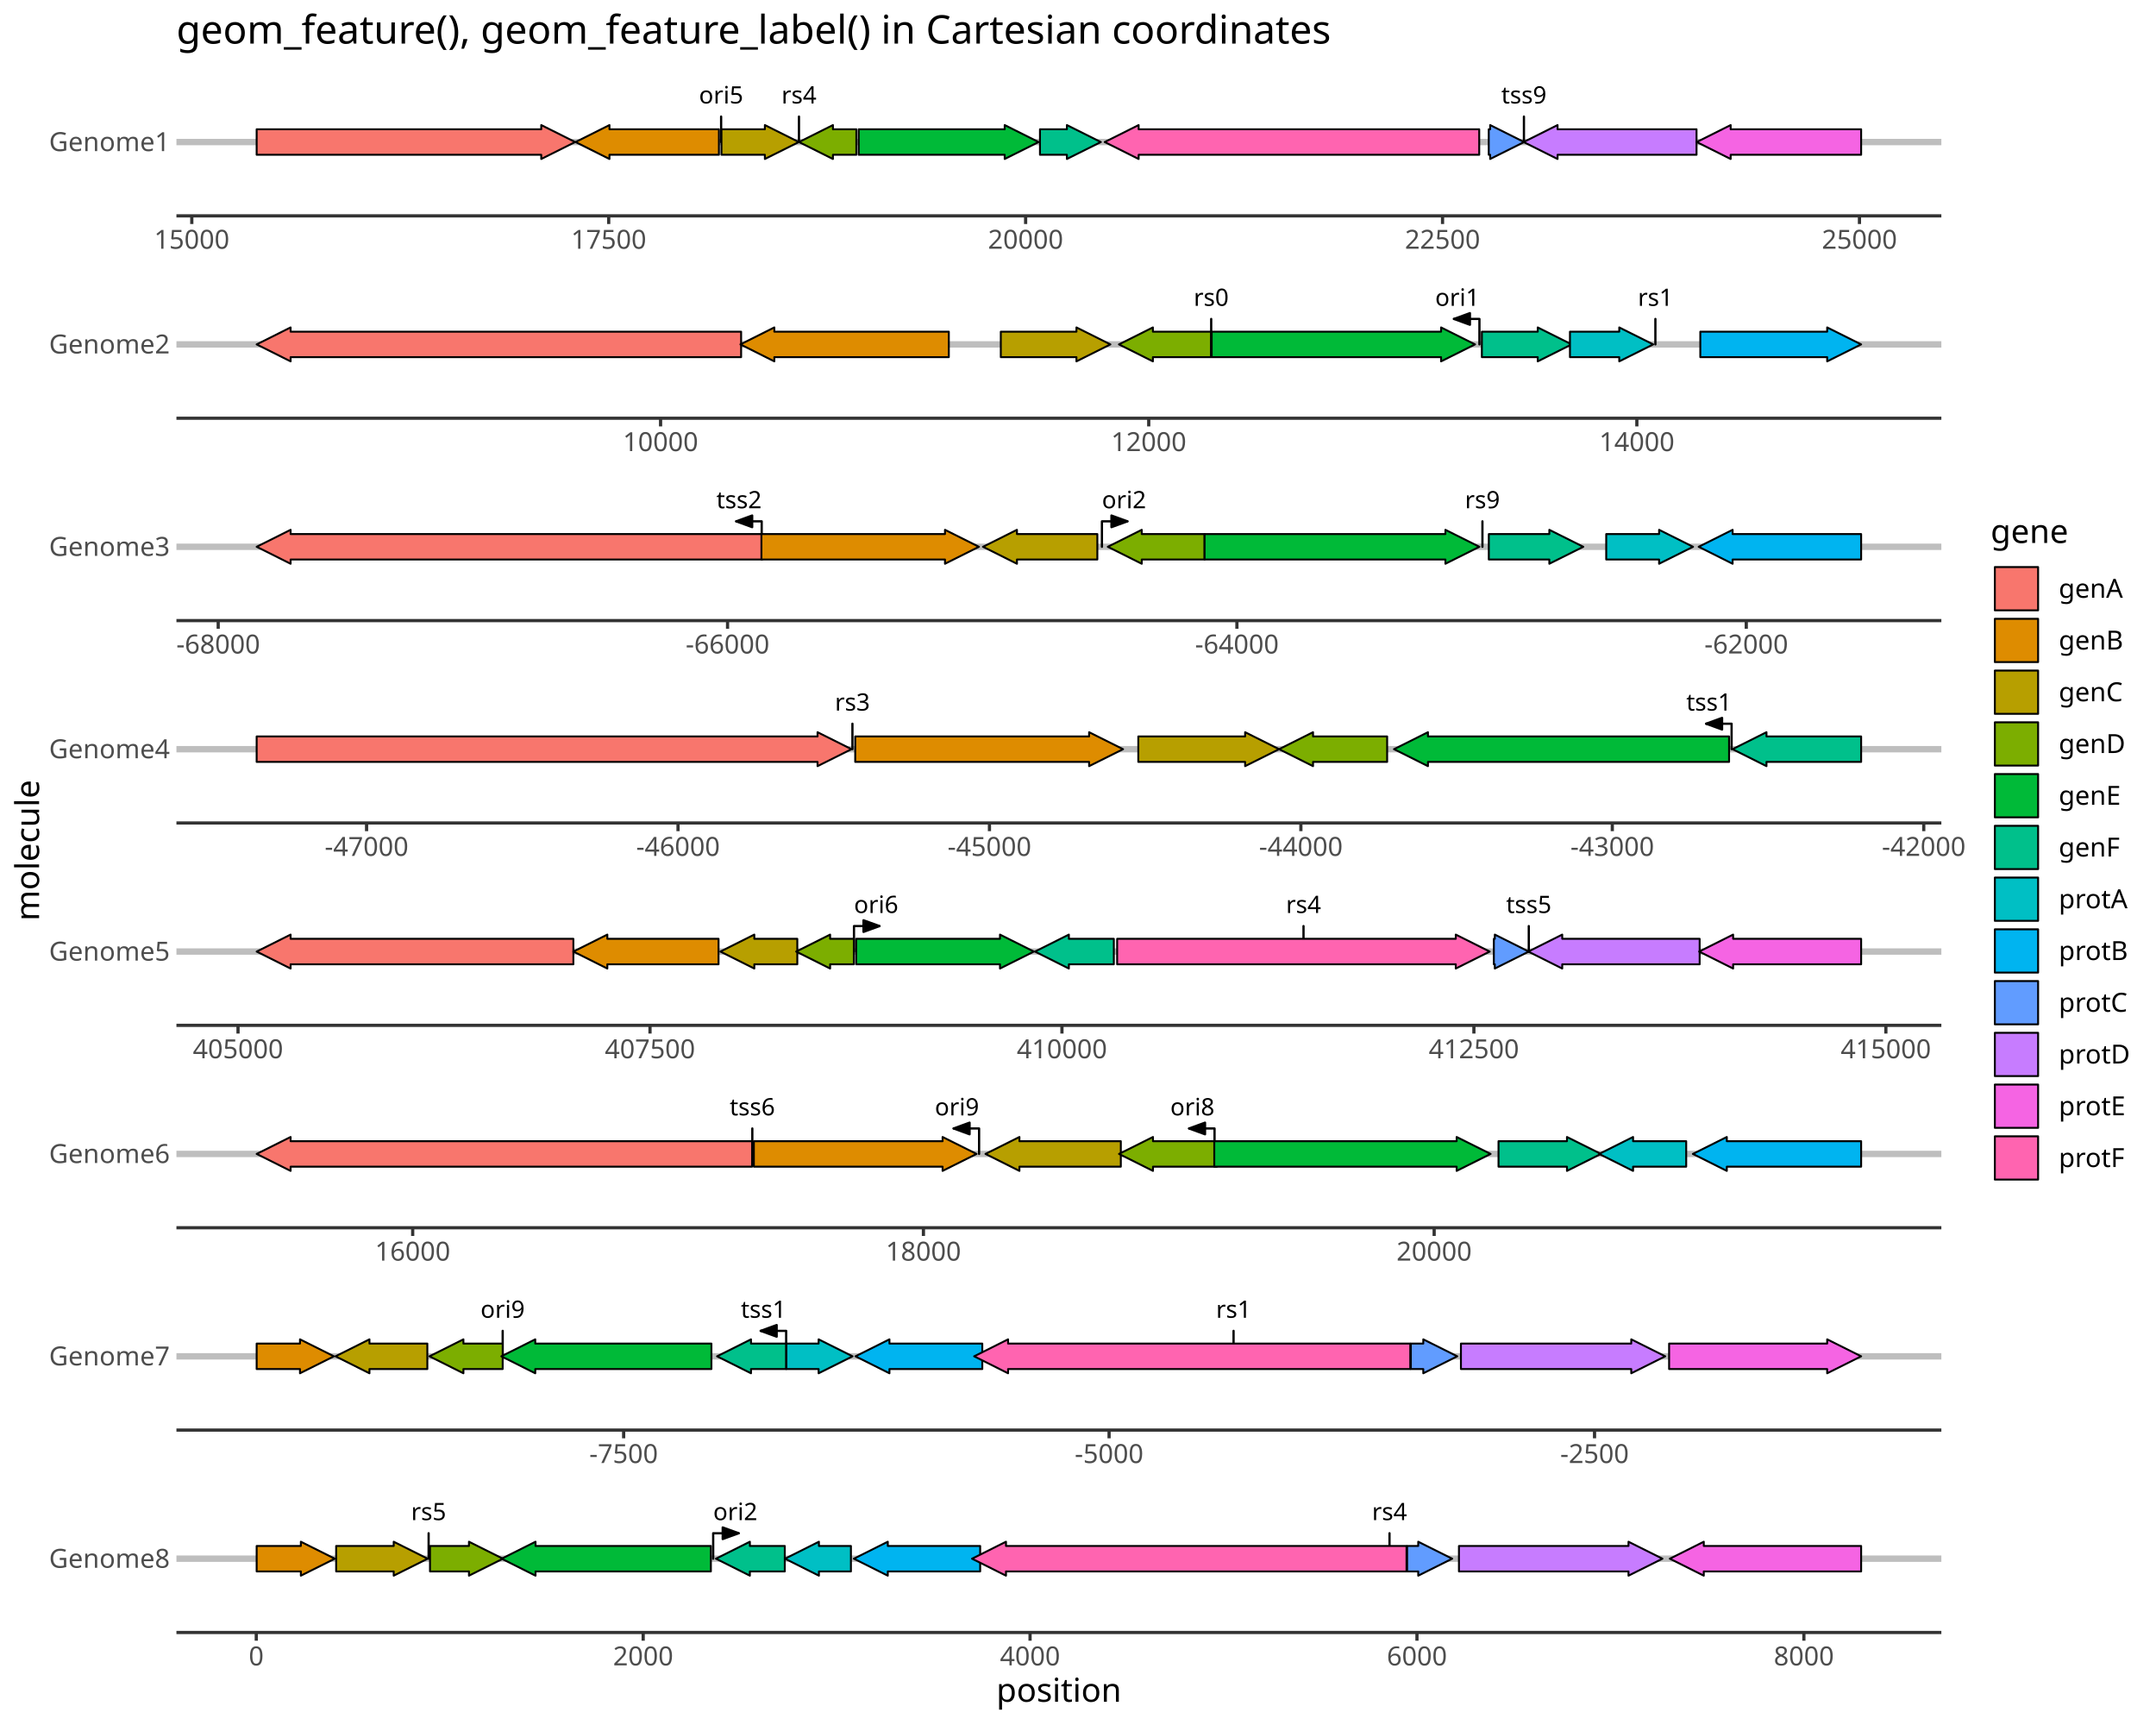
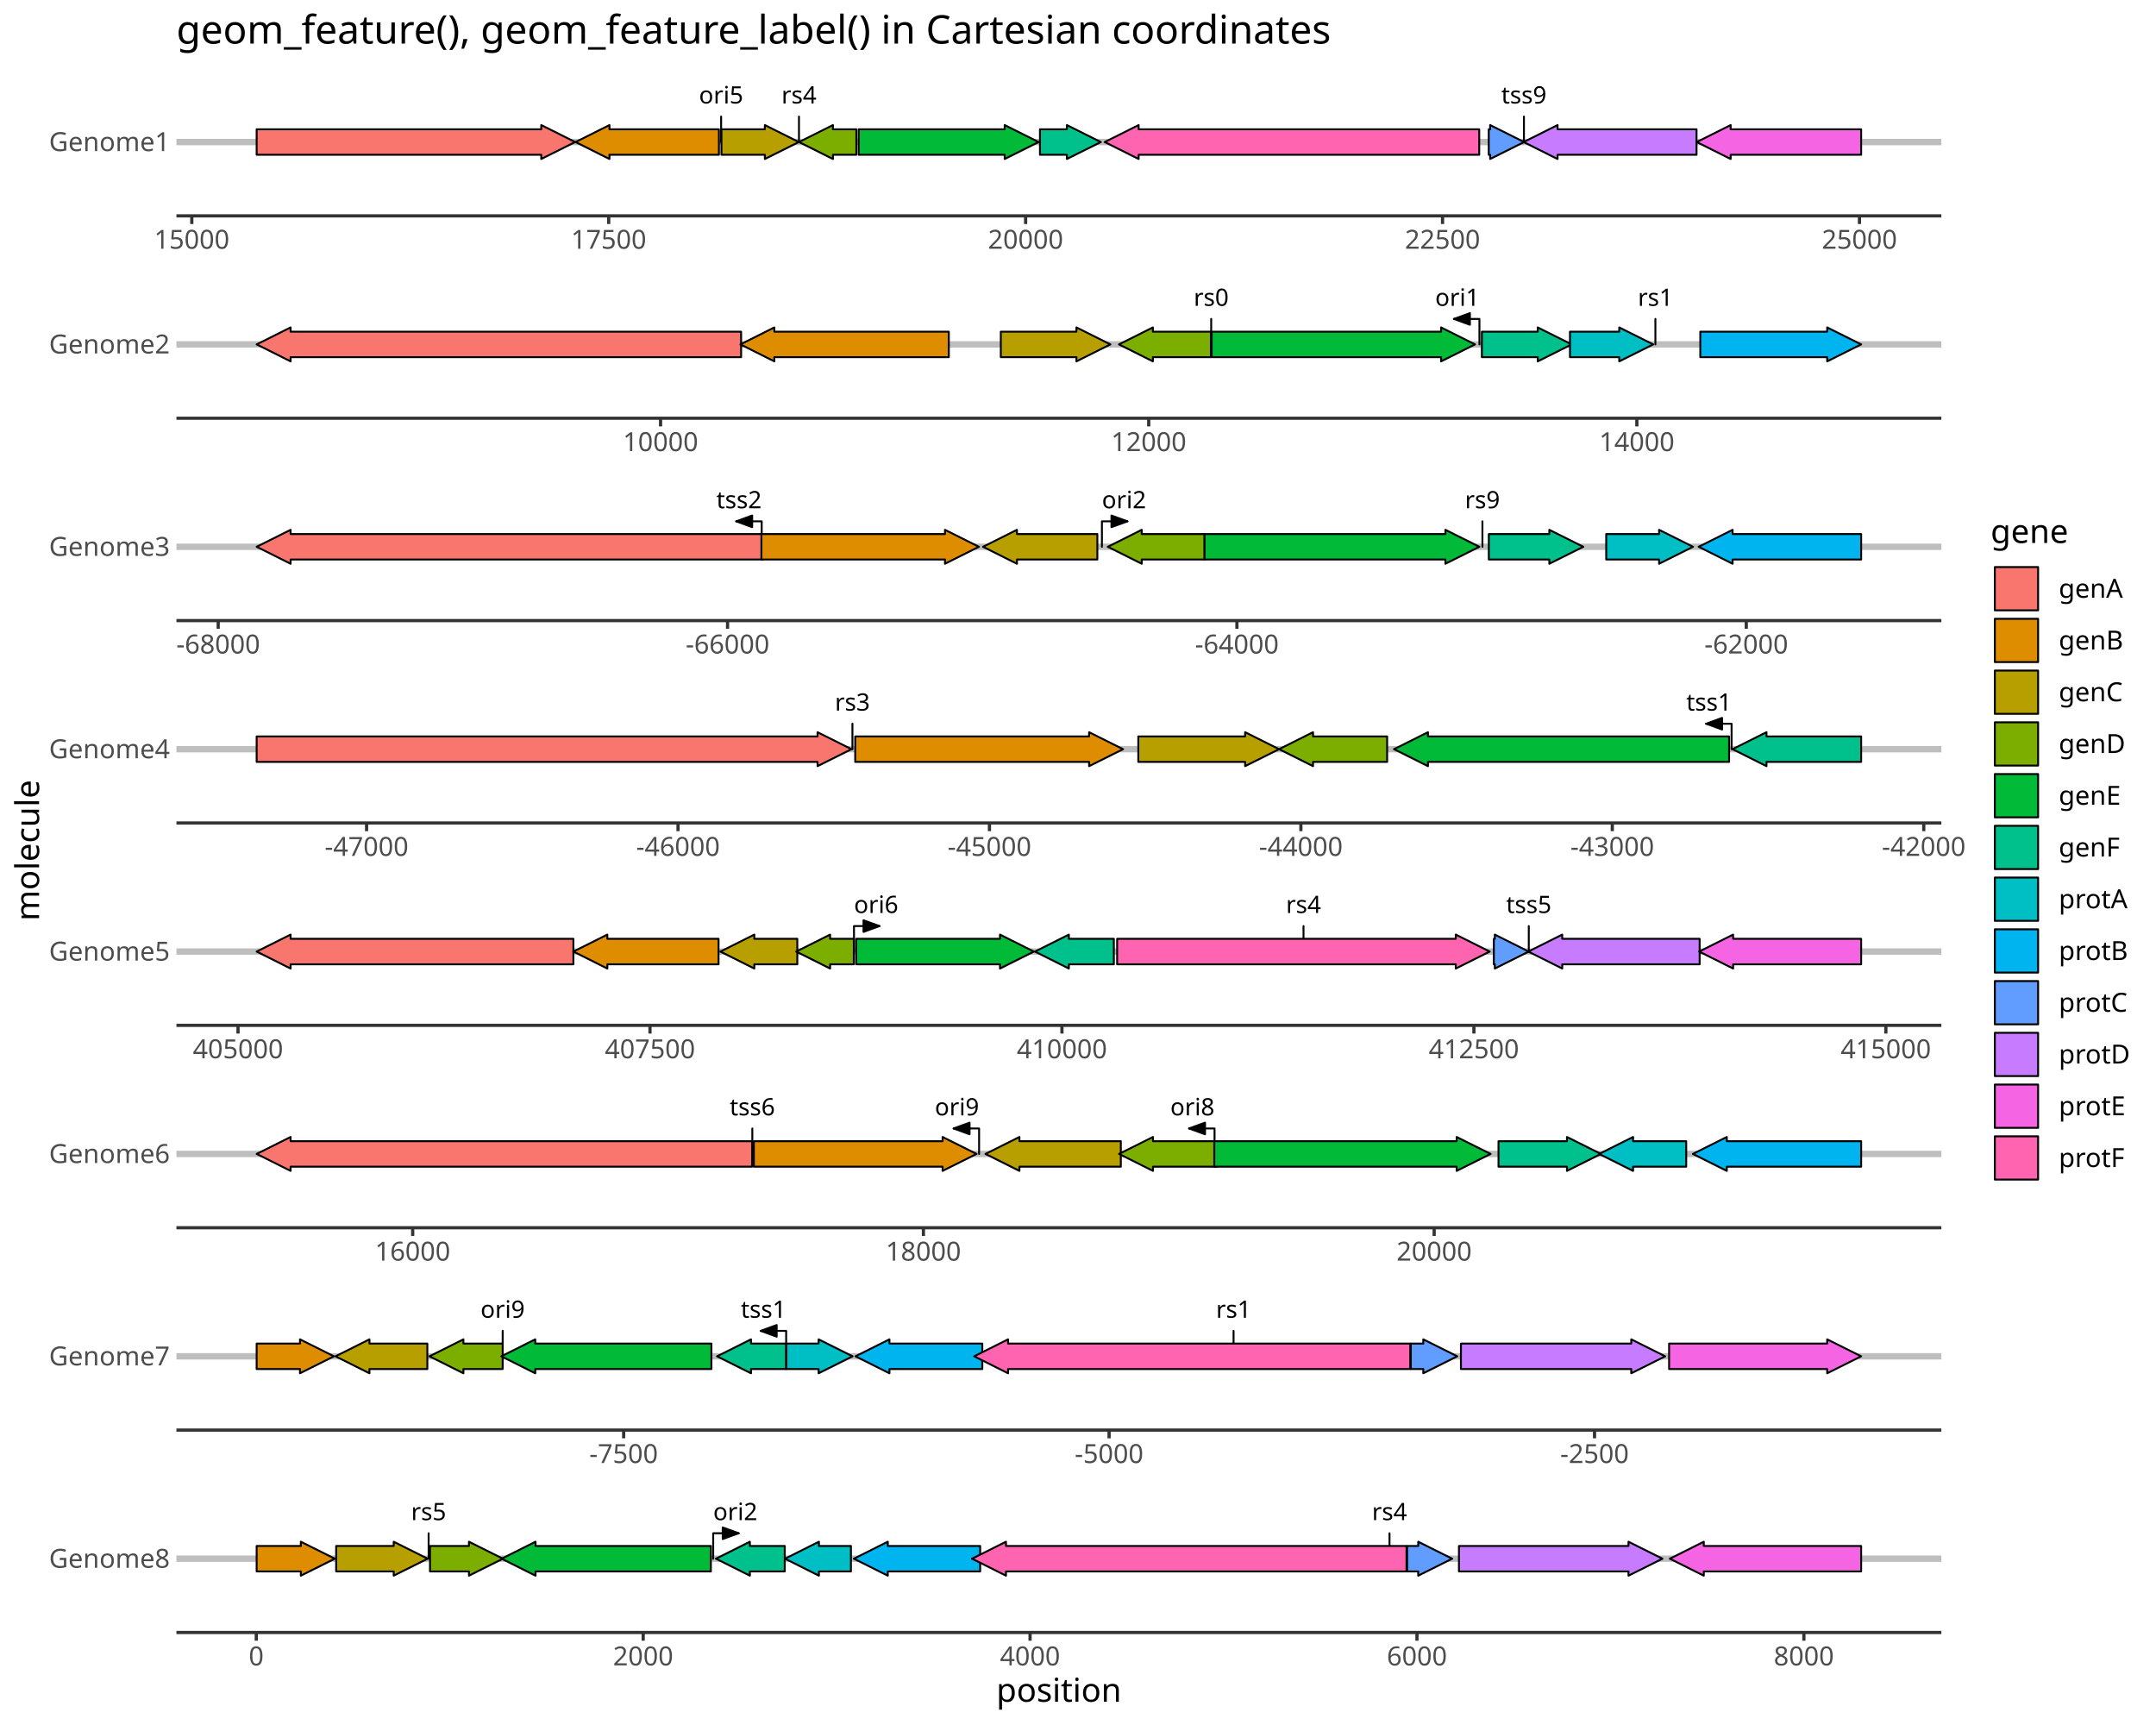
<svg xmlns="http://www.w3.org/2000/svg" class="svglite" data-engine-version="2.0" width="720.00pt" height="576.00pt" viewBox="0 0 720.00 576.00">
  <defs>
    <style type="text/css">
    .svglite line, .svglite polyline, .svglite polygon, .svglite path, .svglite rect, .svglite circle {
      fill: none;
      stroke: #000000;
      stroke-linecap: round;
      stroke-linejoin: round;
      stroke-miterlimit: 10.00;
    }
  </style>
  </defs>
  <rect width="100%" height="100%" style="stroke: none; fill: #FFFFFF;" />
  <defs>
    <clipPath id="cpMC4wMHw3MjAuMDB8MC4wMHw1NzYuMDA=">
      <rect x="0.00" y="0.00" width="720.00" height="576.00" />
    </clipPath>
  </defs>
  <g clip-path="url(#cpMC4wMHw3MjAuMDB8MC4wMHw1NzYuMDA=)">
    <rect x="0.00" y="0.00" width="720.00" height="576.00" style="stroke-width: 1.07; stroke: #FFFFFF; fill: #FFFFFF;" />
  </g>
  <defs>
    <clipPath id="cpNTguOTJ8NjQ4LjMyfDIyLjc4fDcyLjA3">
      <rect x="58.92" y="22.78" width="589.40" height="49.28" />
    </clipPath>
  </defs>
  <g clip-path="url(#cpNTguOTJ8NjQ4LjMyfDIyLjc4fDcyLjA3)">
    <polyline points="58.92,47.43 648.32,47.43 " style="stroke-width: 2.13; stroke: #BEBEBE; stroke-linecap: butt;" />
-     <polyline points="508.92,47.43 508.92,38.92 " style="stroke-width: 0.75;" />
-     <polyline points="266.82,47.43 266.82,38.92 " style="stroke-width: 0.75;" />
-     <polyline points="240.82,47.43 240.82,38.92 " style="stroke-width: 0.75;" />
+     <polyline points="508.92,47.43 508.92,38.92 " style="stroke-width: 0.64;" />
+     <polyline points="266.82,47.43 266.82,38.92 " style="stroke-width: 0.64;" />
+     <polyline points="240.82,47.43 240.82,38.92 " style="stroke-width: 0.64;" />
    <text x="508.92" y="34.55" text-anchor="middle" style="font-size: 8.00px; font-family: sans;" textLength="14.68px" lengthAdjust="spacingAndGlyphs">tss9</text>
    <text x="266.82" y="34.55" text-anchor="middle" style="font-size: 8.00px; font-family: sans;" textLength="11.12px" lengthAdjust="spacingAndGlyphs">rs4</text>
    <text x="240.82" y="34.55" text-anchor="middle" style="font-size: 8.00px; font-family: sans;" textLength="13.34px" lengthAdjust="spacingAndGlyphs">ori5</text>
    <polygon points="85.71,43.17 85.71,51.68 180.75,51.68 180.75,53.09 192.08,47.43 180.75,41.76 180.75,43.17 " style="stroke-width: 0.64; fill: #F8766D;" />
    <polygon points="240.09,43.17 240.09,51.68 203.53,51.68 203.53,53.09 192.20,47.43 203.53,41.76 203.53,43.17 " style="stroke-width: 0.64; fill: #DE8C00;" />
    <polygon points="240.93,43.17 240.93,51.68 255.43,51.68 255.43,53.09 266.77,47.43 255.43,41.76 255.43,43.17 " style="stroke-width: 0.64; fill: #B79F00;" />
    <polygon points="285.98,43.17 285.98,51.68 278.16,51.68 278.16,53.09 266.82,47.43 278.16,41.76 278.16,43.17 " style="stroke-width: 0.64; fill: #7CAE00;" />
    <polygon points="286.76,43.17 286.76,51.68 335.52,51.68 335.52,53.09 346.85,47.43 335.52,41.76 335.52,43.17 " style="stroke-width: 0.64; fill: #00BA38;" />
    <polygon points="347.30,43.17 347.30,51.68 356.29,51.68 356.29,53.09 367.63,47.43 356.29,41.76 356.29,43.17 " style="stroke-width: 0.64; fill: #00C08B;" />
    <polygon points="497.17,43.17 497.17,51.68 497.64,51.68 497.64,53.09 508.98,47.43 497.64,41.76 497.64,43.17 " style="stroke-width: 0.64; fill: #619CFF;" />
    <polygon points="566.56,43.17 566.56,51.68 520.15,51.68 520.15,53.09 508.81,47.43 520.15,41.76 520.15,43.17 " style="stroke-width: 0.64; fill: #C77CFF;" />
    <polygon points="621.53,43.17 621.53,51.68 577.96,51.68 577.96,53.09 566.62,47.43 577.96,41.76 577.96,43.17 " style="stroke-width: 0.64; fill: #F564E3;" />
    <polygon points="493.99,43.17 493.99,51.68 380.25,51.68 380.25,53.09 368.91,47.43 380.25,41.76 380.25,43.17 " style="stroke-width: 0.64; fill: #FF64B0;" />
  </g>
  <g clip-path="url(#cpMC4wMHw3MjAuMDB8MC4wMHw1NzYuMDA=)">
</g>
  <defs>
    <clipPath id="cpNTguOTJ8NjQ4LjMyfDkwLjM2fDEzOS42NQ==">
      <rect x="58.92" y="90.36" width="589.40" height="49.28" />
    </clipPath>
  </defs>
  <g clip-path="url(#cpNTguOTJ8NjQ4LjMyfDkwLjM2fDEzOS42NQ==)">
    <polyline points="58.92,115.00 648.32,115.00 " style="stroke-width: 2.13; stroke: #BEBEBE; stroke-linecap: butt;" />
-     <polyline points="404.48,115.00 404.48,106.50 " style="stroke-width: 0.75;" />
-     <polyline points="552.82,115.00 552.82,106.50 " style="stroke-width: 0.75;" />
-     <polyline points="494.06,115.00 494.06,106.50 485.55,106.50 " style="stroke-width: 0.75;" />
-     <polygon points="490.88,104.56 485.55,106.50 490.88,108.44 " style="stroke-width: 0.75; fill: #000000;" />
+     <polyline points="404.48,115.00 404.48,106.50 " style="stroke-width: 0.64;" />
+     <polyline points="552.82,115.00 552.82,106.50 " style="stroke-width: 0.64;" />
+     <polyline points="494.06,115.00 494.06,106.50 485.55,106.50 " style="stroke-width: 0.64;" />
+     <polygon points="490.88,104.56 485.55,106.50 490.88,108.44 " style="stroke-width: 0.64; fill: #000000;" />
    <text x="404.48" y="102.13" text-anchor="middle" style="font-size: 8.00px; font-family: sans;" textLength="11.12px" lengthAdjust="spacingAndGlyphs">rs0</text>
    <text x="552.82" y="102.13" text-anchor="middle" style="font-size: 8.00px; font-family: sans;" textLength="11.12px" lengthAdjust="spacingAndGlyphs">rs1</text>
    <text x="494.06" y="102.13" text-anchor="end" style="font-size: 8.00px; font-family: sans;" textLength="13.34px" lengthAdjust="spacingAndGlyphs">ori1</text>
    <polygon points="247.50,110.75 247.50,119.26 97.05,119.26 97.05,120.67 85.71,115.00 97.05,109.33 97.05,110.75 " style="stroke-width: 0.64; fill: #F8766D;" />
    <polygon points="316.86,110.75 316.86,119.26 258.59,119.26 258.59,120.67 247.26,115.00 258.59,109.33 258.59,110.75 " style="stroke-width: 0.64; fill: #DE8C00;" />
    <polygon points="334.22,110.75 334.22,119.26 359.48,119.26 359.48,120.67 370.82,115.00 359.48,109.33 359.48,110.75 " style="stroke-width: 0.64; fill: #B79F00;" />
    <polygon points="404.40,110.75 404.40,119.26 385.01,119.26 385.01,120.67 373.67,115.00 385.01,109.33 385.01,110.75 " style="stroke-width: 0.64; fill: #7CAE00;" />
    <polygon points="404.64,110.75 404.64,119.26 481.25,119.26 481.25,120.67 492.59,115.00 481.25,109.33 481.25,110.75 " style="stroke-width: 0.64; fill: #00BA38;" />
    <polygon points="494.87,110.75 494.87,119.26 513.53,119.26 513.53,120.67 524.86,115.00 513.53,109.33 513.53,110.75 " style="stroke-width: 0.64; fill: #00C08B;" />
    <polygon points="524.29,110.75 524.29,119.26 540.75,119.26 540.75,120.67 552.09,115.00 540.75,109.33 540.75,110.75 " style="stroke-width: 0.64; fill: #00BFC4;" />
    <polygon points="567.82,110.75 567.82,119.26 610.19,119.26 610.19,120.67 621.53,115.00 610.19,109.33 610.19,110.75 " style="stroke-width: 0.64; fill: #00B4F0;" />
  </g>
  <g clip-path="url(#cpMC4wMHw3MjAuMDB8MC4wMHw1NzYuMDA=)">
</g>
  <defs>
    <clipPath id="cpNTguOTJ8NjQ4LjMyfDE1Ny45NHwyMDcuMjI=">
      <rect x="58.92" y="157.94" width="589.40" height="49.28" />
    </clipPath>
  </defs>
  <g clip-path="url(#cpNTguOTJ8NjQ4LjMyfDE1Ny45NHwyMDcuMjI=)">
    <polyline points="58.92,182.58 648.32,182.58 " style="stroke-width: 2.13; stroke: #BEBEBE; stroke-linecap: butt;" />
-     <polyline points="495.06,182.58 495.06,174.08 " style="stroke-width: 0.75;" />
-     <polyline points="254.37,182.58 254.37,174.08 245.86,174.08 " style="stroke-width: 0.75;" />
-     <polygon points="251.19,172.14 245.86,174.08 251.19,176.02 " style="stroke-width: 0.75; fill: #000000;" />
-     <polyline points="367.99,182.58 367.99,174.08 376.50,174.08 " style="stroke-width: 0.75;" />
-     <polygon points="371.17,176.02 376.50,174.08 371.17,172.14 " style="stroke-width: 0.75; fill: #000000;" />
+     <polyline points="495.06,182.58 495.06,174.08 " style="stroke-width: 0.64;" />
+     <polyline points="254.37,182.58 254.37,174.08 245.86,174.08 " style="stroke-width: 0.64;" />
+     <polygon points="251.19,172.14 245.86,174.08 251.19,176.02 " style="stroke-width: 0.64; fill: #000000;" />
+     <polyline points="367.99,182.58 367.99,174.08 376.50,174.08 " style="stroke-width: 0.64;" />
+     <polygon points="371.17,176.02 376.50,174.08 371.17,172.14 " style="stroke-width: 0.64; fill: #000000;" />
    <text x="495.06" y="169.71" text-anchor="middle" style="font-size: 8.00px; font-family: sans;" textLength="11.12px" lengthAdjust="spacingAndGlyphs">rs9</text>
    <text x="254.37" y="169.71" text-anchor="end" style="font-size: 8.00px; font-family: sans;" textLength="14.68px" lengthAdjust="spacingAndGlyphs">tss2</text>
    <text x="367.99" y="169.71" style="font-size: 8.00px; font-family: sans;" textLength="13.34px" lengthAdjust="spacingAndGlyphs">ori2</text>
    <polygon points="254.54,178.33 254.54,186.83 97.05,186.83 97.05,188.25 85.71,182.58 97.05,176.91 97.05,178.33 " style="stroke-width: 0.64; fill: #F8766D;" />
    <polygon points="254.28,178.33 254.28,186.83 315.58,186.83 315.58,188.25 326.91,182.58 315.58,176.91 315.58,178.33 " style="stroke-width: 0.64; fill: #DE8C00;" />
    <polygon points="366.46,178.33 366.46,186.83 339.61,186.83 339.61,188.25 328.28,182.58 339.61,176.91 339.61,178.33 " style="stroke-width: 0.64; fill: #B79F00;" />
    <polygon points="402.27,178.33 402.27,186.83 381.29,186.83 381.29,188.25 369.95,182.58 381.29,176.91 381.29,178.33 " style="stroke-width: 0.64; fill: #7CAE00;" />
    <polygon points="402.27,178.33 402.27,186.83 482.70,186.83 482.70,188.25 494.04,182.58 482.70,176.91 482.70,178.33 " style="stroke-width: 0.64; fill: #00BA38;" />
    <polygon points="497.19,178.33 497.19,186.83 517.40,186.83 517.40,188.25 528.74,182.58 517.40,176.91 517.40,178.33 " style="stroke-width: 0.64; fill: #00C08B;" />
    <polygon points="536.40,178.33 536.40,186.83 554.06,186.83 554.06,188.25 565.40,182.58 554.06,176.91 554.06,178.33 " style="stroke-width: 0.64; fill: #00BFC4;" />
    <polygon points="621.53,178.33 621.53,186.83 578.61,186.83 578.61,188.25 567.27,182.58 578.61,176.91 578.61,178.33 " style="stroke-width: 0.64; fill: #00B4F0;" />
  </g>
  <g clip-path="url(#cpMC4wMHw3MjAuMDB8MC4wMHw1NzYuMDA=)">
</g>
  <defs>
    <clipPath id="cpNTguOTJ8NjQ4LjMyfDIyNS41MnwyNzQuODA=">
      <rect x="58.92" y="225.52" width="589.40" height="49.28" />
    </clipPath>
  </defs>
  <g clip-path="url(#cpNTguOTJ8NjQ4LjMyfDIyNS41MnwyNzQuODA=)">
    <polyline points="58.92,250.16 648.32,250.16 " style="stroke-width: 2.13; stroke: #BEBEBE; stroke-linecap: butt;" />
-     <polyline points="578.27,250.16 578.27,241.66 569.76,241.66 " style="stroke-width: 0.75;" />
-     <polygon points="575.09,239.72 569.76,241.66 575.09,243.59 " style="stroke-width: 0.75; fill: #000000;" />
-     <polyline points="284.67,250.16 284.67,241.66 " style="stroke-width: 0.75;" />
+     <polyline points="578.27,250.16 578.27,241.66 569.76,241.66 " style="stroke-width: 0.64;" />
+     <polygon points="575.09,239.72 569.76,241.66 575.09,243.59 " style="stroke-width: 0.64; fill: #000000;" />
+     <polyline points="284.67,250.16 284.67,241.66 " style="stroke-width: 0.64;" />
    <text x="578.27" y="237.28" text-anchor="end" style="font-size: 8.00px; font-family: sans;" textLength="14.68px" lengthAdjust="spacingAndGlyphs">tss1</text>
    <text x="284.67" y="237.28" text-anchor="middle" style="font-size: 8.00px; font-family: sans;" textLength="11.12px" lengthAdjust="spacingAndGlyphs">rs3</text>
    <polygon points="85.71,245.91 85.71,254.41 273.02,254.41 273.02,255.83 284.36,250.16 273.02,244.49 273.02,245.91 " style="stroke-width: 0.64; fill: #F8766D;" />
    <polygon points="285.60,245.91 285.60,254.41 363.71,254.41 363.71,255.83 375.05,250.16 363.71,244.49 363.71,245.91 " style="stroke-width: 0.64; fill: #DE8C00;" />
    <polygon points="380.14,245.91 380.14,254.41 415.81,254.41 415.81,255.83 427.15,250.16 415.81,244.49 415.81,245.91 " style="stroke-width: 0.64; fill: #B79F00;" />
    <polygon points="463.24,245.91 463.24,254.41 438.49,254.41 438.49,255.83 427.15,250.16 438.49,244.49 438.49,245.91 " style="stroke-width: 0.64; fill: #7CAE00;" />
    <polygon points="577.43,245.91 577.43,254.41 476.87,254.41 476.87,255.83 465.53,250.16 476.87,244.49 476.87,245.91 " style="stroke-width: 0.64; fill: #00BA38;" />
    <polygon points="621.53,245.91 621.53,254.41 589.92,254.41 589.92,255.83 578.58,250.16 589.92,244.49 589.92,245.91 " style="stroke-width: 0.64; fill: #00C08B;" />
  </g>
  <g clip-path="url(#cpMC4wMHw3MjAuMDB8MC4wMHw1NzYuMDA=)">
</g>
  <defs>
    <clipPath id="cpNTguOTJ8NjQ4LjMyfDI5My4wOXwzNDIuMzg=">
      <rect x="58.92" y="293.09" width="589.40" height="49.28" />
    </clipPath>
  </defs>
  <g clip-path="url(#cpNTguOTJ8NjQ4LjMyfDI5My4wOXwzNDIuMzg=)">
    <polyline points="58.92,317.74 648.32,317.74 " style="stroke-width: 2.13; stroke: #BEBEBE; stroke-linecap: butt;" />
-     <polyline points="435.31,317.74 435.31,309.23 " style="stroke-width: 0.75;" />
-     <polyline points="510.54,317.74 510.54,309.23 " style="stroke-width: 0.75;" />
-     <polyline points="285.19,317.74 285.19,309.23 293.70,309.23 " style="stroke-width: 0.75;" />
-     <polygon points="288.37,311.17 293.70,309.23 288.37,307.29 " style="stroke-width: 0.75; fill: #000000;" />
+     <polyline points="435.31,317.74 435.31,309.23 " style="stroke-width: 0.64;" />
+     <polyline points="510.54,317.74 510.54,309.23 " style="stroke-width: 0.64;" />
+     <polyline points="285.19,317.74 285.19,309.23 293.70,309.23 " style="stroke-width: 0.64;" />
+     <polygon points="288.37,311.17 293.70,309.23 288.37,307.29 " style="stroke-width: 0.64; fill: #000000;" />
    <text x="435.31" y="304.86" text-anchor="middle" style="font-size: 8.00px; font-family: sans;" textLength="11.12px" lengthAdjust="spacingAndGlyphs">rs4</text>
    <text x="510.54" y="304.86" text-anchor="middle" style="font-size: 8.00px; font-family: sans;" textLength="14.68px" lengthAdjust="spacingAndGlyphs">tss5</text>
    <text x="285.19" y="304.86" style="font-size: 8.00px; font-family: sans;" textLength="13.34px" lengthAdjust="spacingAndGlyphs">ori6</text>
    <polygon points="191.48,313.48 191.48,321.99 97.05,321.99 97.05,323.41 85.71,317.74 97.05,312.07 97.05,313.48 " style="stroke-width: 0.64; fill: #F8766D;" />
    <polygon points="239.96,313.48 239.96,321.99 202.82,321.99 202.82,323.41 191.48,317.74 202.82,312.07 202.82,313.48 " style="stroke-width: 0.64; fill: #DE8C00;" />
    <polygon points="266.26,313.48 266.26,321.99 251.90,321.99 251.90,323.41 240.56,317.74 251.90,312.07 251.90,313.48 " style="stroke-width: 0.64; fill: #B79F00;" />
    <polygon points="285.14,313.48 285.14,321.99 277.22,321.99 277.22,323.41 265.88,317.74 277.22,312.07 277.22,313.48 " style="stroke-width: 0.64; fill: #7CAE00;" />
    <polygon points="285.91,313.48 285.91,321.99 333.95,321.99 333.95,323.41 345.28,317.74 333.95,312.07 333.95,313.48 " style="stroke-width: 0.64; fill: #00BA38;" />
    <polygon points="371.97,313.48 371.97,321.99 356.95,321.99 356.95,323.41 345.61,317.74 356.95,312.07 356.95,313.48 " style="stroke-width: 0.64; fill: #00C08B;" />
    <polygon points="498.87,313.48 498.87,321.99 499.20,321.99 499.20,323.41 510.54,317.74 499.20,312.07 499.20,313.48 " style="stroke-width: 0.64; fill: #619CFF;" />
    <polygon points="567.60,313.48 567.60,321.99 521.71,321.99 521.71,323.41 510.37,317.74 521.71,312.07 521.71,313.48 " style="stroke-width: 0.64; fill: #C77CFF;" />
    <polygon points="621.53,313.48 621.53,321.99 578.78,321.99 578.78,323.41 567.44,317.74 578.78,312.07 578.78,313.48 " style="stroke-width: 0.64; fill: #F564E3;" />
    <polygon points="373.07,313.48 373.07,321.99 486.16,321.99 486.16,323.41 497.49,317.74 486.16,312.07 486.16,313.48 " style="stroke-width: 0.64; fill: #FF64B0;" />
  </g>
  <g clip-path="url(#cpMC4wMHw3MjAuMDB8MC4wMHw1NzYuMDA=)">
</g>
  <defs>
    <clipPath id="cpNTguOTJ8NjQ4LjMyfDM2MC42N3w0MDkuOTY=">
      <rect x="58.92" y="360.67" width="589.40" height="49.28" />
    </clipPath>
  </defs>
  <g clip-path="url(#cpNTguOTJ8NjQ4LjMyfDM2MC42N3w0MDkuOTY=)">
    <polyline points="58.92,385.31 648.32,385.31 " style="stroke-width: 2.13; stroke: #BEBEBE; stroke-linecap: butt;" />
-     <polyline points="405.60,385.31 405.60,376.81 397.10,376.81 " style="stroke-width: 0.75;" />
-     <polygon points="402.42,374.87 397.10,376.81 402.42,378.75 " style="stroke-width: 0.75; fill: #000000;" />
-     <polyline points="251.24,385.31 251.24,376.81 " style="stroke-width: 0.75;" />
-     <polyline points="326.97,385.31 326.97,376.81 318.47,376.81 " style="stroke-width: 0.75;" />
-     <polygon points="323.79,374.87 318.47,376.81 323.79,378.75 " style="stroke-width: 0.75; fill: #000000;" />
+     <polyline points="405.60,385.31 405.60,376.81 397.10,376.81 " style="stroke-width: 0.64;" />
+     <polygon points="402.42,374.87 397.10,376.81 402.42,378.75 " style="stroke-width: 0.64; fill: #000000;" />
+     <polyline points="251.24,385.31 251.24,376.81 " style="stroke-width: 0.64;" />
+     <polyline points="326.97,385.31 326.97,376.81 318.47,376.81 " style="stroke-width: 0.64;" />
+     <polygon points="323.79,374.87 318.47,376.81 323.79,378.75 " style="stroke-width: 0.64; fill: #000000;" />
    <text x="405.60" y="372.44" text-anchor="end" style="font-size: 8.00px; font-family: sans;" textLength="13.34px" lengthAdjust="spacingAndGlyphs">ori8</text>
    <text x="251.24" y="372.44" text-anchor="middle" style="font-size: 8.00px; font-family: sans;" textLength="14.68px" lengthAdjust="spacingAndGlyphs">tss6</text>
    <text x="326.97" y="372.44" text-anchor="end" style="font-size: 8.00px; font-family: sans;" textLength="13.34px" lengthAdjust="spacingAndGlyphs">ori9</text>
    <polygon points="251.16,381.06 251.16,389.57 97.05,389.57 97.05,390.98 85.71,385.31 97.05,379.65 97.05,381.06 " style="stroke-width: 0.64; fill: #F8766D;" />
    <polygon points="251.75,381.06 251.75,389.57 314.78,389.57 314.78,390.98 326.12,385.31 314.78,379.65 314.78,381.06 " style="stroke-width: 0.64; fill: #DE8C00;" />
    <polygon points="374.30,381.06 374.30,389.57 340.44,389.57 340.44,390.98 329.10,385.31 340.44,379.65 340.44,381.06 " style="stroke-width: 0.64; fill: #B79F00;" />
    <polygon points="406.37,381.06 406.37,389.57 385.04,389.57 385.04,390.98 373.70,385.31 385.04,379.65 385.04,381.06 " style="stroke-width: 0.64; fill: #7CAE00;" />
    <polygon points="405.51,381.06 405.51,389.57 486.45,389.57 486.45,390.98 497.79,385.31 486.45,379.65 486.45,381.06 " style="stroke-width: 0.64; fill: #00BA38;" />
    <polygon points="500.43,381.06 500.43,389.57 523.29,389.57 523.29,390.98 534.63,385.31 523.29,379.65 523.29,381.06 " style="stroke-width: 0.64; fill: #00C08B;" />
    <polygon points="563.11,381.06 563.11,389.57 545.37,389.57 545.37,390.98 534.03,385.31 545.37,379.65 545.37,381.06 " style="stroke-width: 0.64; fill: #00BFC4;" />
    <polygon points="621.53,381.06 621.53,389.57 576.67,389.57 576.67,390.98 565.33,385.31 576.67,379.65 576.67,381.06 " style="stroke-width: 0.64; fill: #00B4F0;" />
  </g>
  <g clip-path="url(#cpMC4wMHw3MjAuMDB8MC4wMHw1NzYuMDA=)">
</g>
  <defs>
    <clipPath id="cpNTguOTJ8NjQ4LjMyfDQyOC4yNXw0NzcuNTM=">
      <rect x="58.92" y="428.25" width="589.40" height="49.28" />
    </clipPath>
  </defs>
  <g clip-path="url(#cpNTguOTJ8NjQ4LjMyfDQyOC4yNXw0NzcuNTM=)">
    <polyline points="58.92,452.89 648.32,452.89 " style="stroke-width: 2.13; stroke: #BEBEBE; stroke-linecap: butt;" />
-     <polyline points="167.87,452.89 167.87,444.39 " style="stroke-width: 0.75;" />
-     <polyline points="411.95,452.89 411.95,444.39 " style="stroke-width: 0.75;" />
-     <polyline points="262.54,452.89 262.54,444.39 254.04,444.39 " style="stroke-width: 0.75;" />
-     <polygon points="259.37,442.45 254.04,444.39 259.37,446.33 " style="stroke-width: 0.75; fill: #000000;" />
+     <polyline points="167.87,452.89 167.87,444.39 " style="stroke-width: 0.64;" />
+     <polyline points="411.95,452.89 411.95,444.39 " style="stroke-width: 0.64;" />
+     <polyline points="262.54,452.89 262.54,444.39 254.04,444.39 " style="stroke-width: 0.64;" />
+     <polygon points="259.37,442.45 254.04,444.39 259.37,446.33 " style="stroke-width: 0.64; fill: #000000;" />
    <text x="167.87" y="440.02" text-anchor="middle" style="font-size: 8.00px; font-family: sans;" textLength="13.34px" lengthAdjust="spacingAndGlyphs">ori9</text>
    <text x="411.95" y="440.02" text-anchor="middle" style="font-size: 8.00px; font-family: sans;" textLength="11.12px" lengthAdjust="spacingAndGlyphs">rs1</text>
    <text x="262.54" y="440.02" text-anchor="end" style="font-size: 8.00px; font-family: sans;" textLength="14.68px" lengthAdjust="spacingAndGlyphs">tss1</text>
    <polygon points="85.71,448.64 85.71,457.14 100.18,457.14 100.18,458.56 111.52,452.89 100.18,447.22 100.18,448.64 " style="stroke-width: 0.64; fill: #DE8C00;" />
    <polygon points="142.71,448.64 142.71,457.14 123.38,457.14 123.38,458.56 112.04,452.89 123.38,447.22 123.38,448.64 " style="stroke-width: 0.64; fill: #B79F00;" />
    <polygon points="167.87,448.64 167.87,457.14 154.76,457.14 154.76,458.56 143.42,452.89 154.76,447.22 154.76,448.64 " style="stroke-width: 0.64; fill: #7CAE00;" />
    <polygon points="237.58,448.64 237.58,457.14 178.75,457.14 178.75,458.56 167.42,452.89 178.75,447.22 178.75,448.64 " style="stroke-width: 0.64; fill: #00BA38;" />
    <polygon points="262.54,448.64 262.54,457.14 250.80,457.14 250.80,458.56 239.46,452.89 250.80,447.22 250.80,448.64 " style="stroke-width: 0.64; fill: #00C08B;" />
    <polygon points="262.61,448.64 262.61,457.14 273.38,457.14 273.38,458.56 284.72,452.89 273.38,447.22 273.38,448.64 " style="stroke-width: 0.64; fill: #00BFC4;" />
    <polygon points="328.04,448.64 328.04,457.14 297.03,457.14 297.03,458.56 285.69,452.89 297.03,447.22 297.03,448.64 " style="stroke-width: 0.64; fill: #00B4F0;" />
    <polygon points="471.15,448.64 471.15,457.14 475.31,457.14 475.31,458.56 486.65,452.89 475.31,447.22 475.31,448.64 " style="stroke-width: 0.64; fill: #619CFF;" />
    <polygon points="487.88,448.64 487.88,457.14 544.76,457.14 544.76,458.56 556.10,452.89 544.76,447.22 544.76,448.64 " style="stroke-width: 0.64; fill: #C77CFF;" />
    <polygon points="557.40,448.64 557.40,457.14 610.19,457.14 610.19,458.56 621.53,452.89 610.19,447.22 610.19,448.64 " style="stroke-width: 0.64; fill: #F564E3;" />
    <polygon points="470.96,448.64 470.96,457.14 336.65,457.14 336.65,458.56 325.32,452.89 336.65,447.22 336.65,448.64 " style="stroke-width: 0.64; fill: #FF64B0;" />
  </g>
  <g clip-path="url(#cpMC4wMHw3MjAuMDB8MC4wMHw1NzYuMDA=)">
</g>
  <defs>
    <clipPath id="cpNTguOTJ8NjQ4LjMyfDQ5NS44M3w1NDUuMTE=">
      <rect x="58.92" y="495.83" width="589.40" height="49.28" />
    </clipPath>
  </defs>
  <g clip-path="url(#cpNTguOTJ8NjQ4LjMyfDQ5NS44M3w1NDUuMTE=)">
    <polyline points="58.92,520.47 648.32,520.47 " style="stroke-width: 2.13; stroke: #BEBEBE; stroke-linecap: butt;" />
-     <polyline points="238.17,520.47 238.17,511.97 246.68,511.97 " style="stroke-width: 0.75;" />
-     <polygon points="241.35,513.91 246.68,511.97 241.35,510.03 " style="stroke-width: 0.75; fill: #000000;" />
-     <polyline points="143.14,520.47 143.14,511.97 " style="stroke-width: 0.75;" />
-     <polyline points="464.03,520.47 464.03,511.97 " style="stroke-width: 0.75;" />
+     <polyline points="238.17,520.47 238.17,511.97 246.68,511.97 " style="stroke-width: 0.64;" />
+     <polygon points="241.35,513.91 246.68,511.97 241.35,510.03 " style="stroke-width: 0.64; fill: #000000;" />
+     <polyline points="143.14,520.47 143.14,511.97 " style="stroke-width: 0.64;" />
+     <polyline points="464.03,520.47 464.03,511.97 " style="stroke-width: 0.64;" />
    <text x="238.17" y="507.59" style="font-size: 8.00px; font-family: sans;" textLength="13.34px" lengthAdjust="spacingAndGlyphs">ori2</text>
    <text x="143.14" y="507.59" text-anchor="middle" style="font-size: 8.00px; font-family: sans;" textLength="11.12px" lengthAdjust="spacingAndGlyphs">rs5</text>
    <text x="464.03" y="507.59" text-anchor="middle" style="font-size: 8.00px; font-family: sans;" textLength="11.12px" lengthAdjust="spacingAndGlyphs">rs4</text>
    <polygon points="85.71,516.22 85.71,524.72 100.47,524.72 100.47,526.14 111.81,520.47 100.47,514.80 100.47,516.22 " style="stroke-width: 0.64; fill: #DE8C00;" />
    <polygon points="112.26,516.22 112.26,524.72 131.48,524.72 131.48,526.14 142.82,520.47 131.48,514.80 131.48,516.22 " style="stroke-width: 0.64; fill: #B79F00;" />
    <polygon points="143.60,516.22 143.60,524.72 156.61,524.72 156.61,526.14 167.95,520.47 156.61,514.80 156.61,516.22 " style="stroke-width: 0.64; fill: #7CAE00;" />
    <polygon points="237.40,516.22 237.40,524.72 178.84,524.72 178.84,526.14 167.50,520.47 178.84,514.80 178.84,516.22 " style="stroke-width: 0.64; fill: #00BA38;" />
    <polygon points="262.08,516.22 262.08,524.72 250.42,524.72 250.42,526.14 239.08,520.47 250.42,514.80 250.42,516.22 " style="stroke-width: 0.64; fill: #00C08B;" />
    <polygon points="284.17,516.22 284.17,524.72 273.48,524.72 273.48,526.14 262.14,520.47 273.48,514.80 273.48,516.22 " style="stroke-width: 0.64; fill: #00BFC4;" />
    <polygon points="327.33,516.22 327.33,524.72 296.48,524.72 296.48,526.14 285.14,520.47 296.48,514.80 296.48,516.22 " style="stroke-width: 0.64; fill: #00B4F0;" />
    <polygon points="469.91,516.22 469.91,524.72 473.62,524.72 473.62,526.14 484.96,520.47 473.62,514.80 473.62,516.22 " style="stroke-width: 0.64; fill: #619CFF;" />
    <polygon points="487.22,516.22 487.22,524.72 543.84,524.72 543.84,526.14 555.18,520.47 543.84,514.80 543.84,516.22 " style="stroke-width: 0.64; fill: #C77CFF;" />
    <polygon points="621.53,516.22 621.53,524.72 568.98,524.72 568.98,526.14 557.64,520.47 568.98,514.80 568.98,516.22 " style="stroke-width: 0.64; fill: #F564E3;" />
    <polygon points="469.71,516.22 469.71,524.72 335.95,524.72 335.95,526.14 324.61,520.47 335.95,514.80 335.95,516.22 " style="stroke-width: 0.64; fill: #FF64B0;" />
  </g>
  <g clip-path="url(#cpMC4wMHw3MjAuMDB8MC4wMHw1NzYuMDA=)">
    <polyline points="58.92,545.11 648.32,545.11 " style="stroke-width: 1.07; stroke: #333333; stroke-linecap: butt;" />
    <polyline points="85.58,547.85 85.58,545.11 " style="stroke-width: 1.07; stroke: #333333; stroke-linecap: butt;" />
    <polyline points="214.79,547.85 214.79,545.11 " style="stroke-width: 1.07; stroke: #333333; stroke-linecap: butt;" />
    <polyline points="343.99,547.85 343.99,545.11 " style="stroke-width: 1.07; stroke: #333333; stroke-linecap: butt;" />
    <polyline points="473.20,547.85 473.20,545.11 " style="stroke-width: 1.07; stroke: #333333; stroke-linecap: butt;" />
    <polyline points="602.41,547.85 602.41,545.11 " style="stroke-width: 1.07; stroke: #333333; stroke-linecap: butt;" />
    <text x="85.58" y="556.10" text-anchor="middle" style="font-size: 8.80px; fill: #4D4D4D; font-family: sans;" textLength="4.89px" lengthAdjust="spacingAndGlyphs">0</text>
    <text x="214.79" y="556.10" text-anchor="middle" style="font-size: 8.80px; fill: #4D4D4D; font-family: sans;" textLength="19.58px" lengthAdjust="spacingAndGlyphs">2000</text>
    <text x="343.99" y="556.10" text-anchor="middle" style="font-size: 8.80px; fill: #4D4D4D; font-family: sans;" textLength="19.58px" lengthAdjust="spacingAndGlyphs">4000</text>
    <text x="473.20" y="556.10" text-anchor="middle" style="font-size: 8.80px; fill: #4D4D4D; font-family: sans;" textLength="19.58px" lengthAdjust="spacingAndGlyphs">6000</text>
    <text x="602.41" y="556.10" text-anchor="middle" style="font-size: 8.80px; fill: #4D4D4D; font-family: sans;" textLength="19.58px" lengthAdjust="spacingAndGlyphs">8000</text>
    <polyline points="58.92,477.53 648.32,477.53 " style="stroke-width: 1.07; stroke: #333333; stroke-linecap: butt;" />
    <polyline points="208.27,480.27 208.27,477.53 " style="stroke-width: 1.07; stroke: #333333; stroke-linecap: butt;" />
    <polyline points="370.38,480.27 370.38,477.53 " style="stroke-width: 1.07; stroke: #333333; stroke-linecap: butt;" />
    <polyline points="532.50,480.27 532.50,477.53 " style="stroke-width: 1.07; stroke: #333333; stroke-linecap: butt;" />
    <text x="208.27" y="488.52" text-anchor="middle" style="font-size: 8.80px; fill: #4D4D4D; font-family: sans;" textLength="22.51px" lengthAdjust="spacingAndGlyphs">-7500</text>
    <text x="370.38" y="488.52" text-anchor="middle" style="font-size: 8.80px; fill: #4D4D4D; font-family: sans;" textLength="22.51px" lengthAdjust="spacingAndGlyphs">-5000</text>
    <text x="532.50" y="488.52" text-anchor="middle" style="font-size: 8.80px; fill: #4D4D4D; font-family: sans;" textLength="22.51px" lengthAdjust="spacingAndGlyphs">-2500</text>
    <polyline points="58.92,409.96 648.32,409.96 " style="stroke-width: 1.07; stroke: #333333; stroke-linecap: butt;" />
    <polyline points="137.82,412.70 137.82,409.96 " style="stroke-width: 1.07; stroke: #333333; stroke-linecap: butt;" />
    <polyline points="308.38,412.70 308.38,409.96 " style="stroke-width: 1.07; stroke: #333333; stroke-linecap: butt;" />
    <polyline points="478.94,412.70 478.94,409.96 " style="stroke-width: 1.07; stroke: #333333; stroke-linecap: butt;" />
    <text x="137.82" y="420.94" text-anchor="middle" style="font-size: 8.80px; fill: #4D4D4D; font-family: sans;" textLength="24.47px" lengthAdjust="spacingAndGlyphs">16000</text>
    <text x="308.38" y="420.94" text-anchor="middle" style="font-size: 8.80px; fill: #4D4D4D; font-family: sans;" textLength="24.47px" lengthAdjust="spacingAndGlyphs">18000</text>
    <text x="478.94" y="420.94" text-anchor="middle" style="font-size: 8.80px; fill: #4D4D4D; font-family: sans;" textLength="24.47px" lengthAdjust="spacingAndGlyphs">20000</text>
    <polyline points="58.92,342.38 648.32,342.38 " style="stroke-width: 1.07; stroke: #333333; stroke-linecap: butt;" />
    <polyline points="79.49,345.12 79.49,342.38 " style="stroke-width: 1.07; stroke: #333333; stroke-linecap: butt;" />
    <polyline points="217.07,345.12 217.07,342.38 " style="stroke-width: 1.07; stroke: #333333; stroke-linecap: butt;" />
    <polyline points="354.64,345.12 354.64,342.38 " style="stroke-width: 1.07; stroke: #333333; stroke-linecap: butt;" />
    <polyline points="492.21,345.12 492.21,342.38 " style="stroke-width: 1.07; stroke: #333333; stroke-linecap: butt;" />
    <polyline points="629.79,345.12 629.79,342.38 " style="stroke-width: 1.07; stroke: #333333; stroke-linecap: butt;" />
    <text x="79.49" y="353.37" text-anchor="middle" style="font-size: 8.80px; fill: #4D4D4D; font-family: sans;" textLength="29.37px" lengthAdjust="spacingAndGlyphs">405000</text>
    <text x="217.07" y="353.37" text-anchor="middle" style="font-size: 8.80px; fill: #4D4D4D; font-family: sans;" textLength="29.37px" lengthAdjust="spacingAndGlyphs">407500</text>
    <text x="354.64" y="353.37" text-anchor="middle" style="font-size: 8.80px; fill: #4D4D4D; font-family: sans;" textLength="29.37px" lengthAdjust="spacingAndGlyphs">410000</text>
    <text x="492.21" y="353.37" text-anchor="middle" style="font-size: 8.80px; fill: #4D4D4D; font-family: sans;" textLength="29.37px" lengthAdjust="spacingAndGlyphs">412500</text>
    <text x="629.79" y="353.37" text-anchor="middle" style="font-size: 8.80px; fill: #4D4D4D; font-family: sans;" textLength="29.37px" lengthAdjust="spacingAndGlyphs">415000</text>
    <polyline points="58.92,274.80 648.32,274.80 " style="stroke-width: 1.07; stroke: #333333; stroke-linecap: butt;" />
    <polyline points="122.42,277.54 122.42,274.80 " style="stroke-width: 1.07; stroke: #333333; stroke-linecap: butt;" />
    <polyline points="226.43,277.54 226.43,274.80 " style="stroke-width: 1.07; stroke: #333333; stroke-linecap: butt;" />
    <polyline points="330.43,277.54 330.43,274.80 " style="stroke-width: 1.07; stroke: #333333; stroke-linecap: butt;" />
    <polyline points="434.43,277.54 434.43,274.80 " style="stroke-width: 1.07; stroke: #333333; stroke-linecap: butt;" />
    <polyline points="538.43,277.54 538.43,274.80 " style="stroke-width: 1.07; stroke: #333333; stroke-linecap: butt;" />
    <polyline points="642.44,277.54 642.44,274.80 " style="stroke-width: 1.07; stroke: #333333; stroke-linecap: butt;" />
    <text x="122.42" y="285.79" text-anchor="middle" style="font-size: 8.80px; fill: #4D4D4D; font-family: sans;" textLength="27.40px" lengthAdjust="spacingAndGlyphs">-47000</text>
    <text x="226.43" y="285.79" text-anchor="middle" style="font-size: 8.80px; fill: #4D4D4D; font-family: sans;" textLength="27.40px" lengthAdjust="spacingAndGlyphs">-46000</text>
    <text x="330.43" y="285.79" text-anchor="middle" style="font-size: 8.80px; fill: #4D4D4D; font-family: sans;" textLength="27.40px" lengthAdjust="spacingAndGlyphs">-45000</text>
    <text x="434.43" y="285.79" text-anchor="middle" style="font-size: 8.80px; fill: #4D4D4D; font-family: sans;" textLength="27.40px" lengthAdjust="spacingAndGlyphs">-44000</text>
    <text x="538.43" y="285.79" text-anchor="middle" style="font-size: 8.80px; fill: #4D4D4D; font-family: sans;" textLength="27.40px" lengthAdjust="spacingAndGlyphs">-43000</text>
    <text x="642.44" y="285.79" text-anchor="middle" style="font-size: 8.80px; fill: #4D4D4D; font-family: sans;" textLength="27.40px" lengthAdjust="spacingAndGlyphs">-42000</text>
    <polyline points="58.92,207.22 648.32,207.22 " style="stroke-width: 1.07; stroke: #333333; stroke-linecap: butt;" />
    <polyline points="72.87,209.96 72.87,207.22 " style="stroke-width: 1.07; stroke: #333333; stroke-linecap: butt;" />
    <polyline points="242.97,209.96 242.97,207.22 " style="stroke-width: 1.07; stroke: #333333; stroke-linecap: butt;" />
    <polyline points="413.07,209.96 413.07,207.22 " style="stroke-width: 1.07; stroke: #333333; stroke-linecap: butt;" />
    <polyline points="583.17,209.96 583.17,207.22 " style="stroke-width: 1.07; stroke: #333333; stroke-linecap: butt;" />
    <text x="72.87" y="218.21" text-anchor="middle" style="font-size: 8.80px; fill: #4D4D4D; font-family: sans;" textLength="27.40px" lengthAdjust="spacingAndGlyphs">-68000</text>
    <text x="242.97" y="218.21" text-anchor="middle" style="font-size: 8.80px; fill: #4D4D4D; font-family: sans;" textLength="27.40px" lengthAdjust="spacingAndGlyphs">-66000</text>
    <text x="413.07" y="218.21" text-anchor="middle" style="font-size: 8.80px; fill: #4D4D4D; font-family: sans;" textLength="27.40px" lengthAdjust="spacingAndGlyphs">-64000</text>
    <text x="583.17" y="218.21" text-anchor="middle" style="font-size: 8.80px; fill: #4D4D4D; font-family: sans;" textLength="27.40px" lengthAdjust="spacingAndGlyphs">-62000</text>
    <polyline points="58.92,139.65 648.32,139.65 " style="stroke-width: 1.07; stroke: #333333; stroke-linecap: butt;" />
    <polyline points="220.60,142.38 220.60,139.65 " style="stroke-width: 1.07; stroke: #333333; stroke-linecap: butt;" />
    <polyline points="383.62,142.38 383.62,139.65 " style="stroke-width: 1.07; stroke: #333333; stroke-linecap: butt;" />
    <polyline points="546.63,142.38 546.63,139.65 " style="stroke-width: 1.07; stroke: #333333; stroke-linecap: butt;" />
    <text x="220.60" y="150.63" text-anchor="middle" style="font-size: 8.80px; fill: #4D4D4D; font-family: sans;" textLength="24.47px" lengthAdjust="spacingAndGlyphs">10000</text>
    <text x="383.62" y="150.63" text-anchor="middle" style="font-size: 8.80px; fill: #4D4D4D; font-family: sans;" textLength="24.47px" lengthAdjust="spacingAndGlyphs">12000</text>
    <text x="546.63" y="150.63" text-anchor="middle" style="font-size: 8.80px; fill: #4D4D4D; font-family: sans;" textLength="24.47px" lengthAdjust="spacingAndGlyphs">14000</text>
    <polyline points="58.92,72.07 648.32,72.07 " style="stroke-width: 1.07; stroke: #333333; stroke-linecap: butt;" />
    <polyline points="64.05,74.81 64.05,72.07 " style="stroke-width: 1.07; stroke: #333333; stroke-linecap: butt;" />
    <polyline points="203.28,74.81 203.28,72.07 " style="stroke-width: 1.07; stroke: #333333; stroke-linecap: butt;" />
    <polyline points="342.51,74.81 342.51,72.07 " style="stroke-width: 1.07; stroke: #333333; stroke-linecap: butt;" />
    <polyline points="481.74,74.81 481.74,72.07 " style="stroke-width: 1.07; stroke: #333333; stroke-linecap: butt;" />
    <polyline points="620.97,74.81 620.97,72.07 " style="stroke-width: 1.07; stroke: #333333; stroke-linecap: butt;" />
    <text x="64.05" y="83.06" text-anchor="middle" style="font-size: 8.80px; fill: #4D4D4D; font-family: sans;" textLength="24.47px" lengthAdjust="spacingAndGlyphs">15000</text>
    <text x="203.28" y="83.06" text-anchor="middle" style="font-size: 8.80px; fill: #4D4D4D; font-family: sans;" textLength="24.47px" lengthAdjust="spacingAndGlyphs">17500</text>
    <text x="342.51" y="83.06" text-anchor="middle" style="font-size: 8.80px; fill: #4D4D4D; font-family: sans;" textLength="24.47px" lengthAdjust="spacingAndGlyphs">20000</text>
    <text x="481.74" y="83.06" text-anchor="middle" style="font-size: 8.80px; fill: #4D4D4D; font-family: sans;" textLength="24.47px" lengthAdjust="spacingAndGlyphs">22500</text>
    <text x="620.97" y="83.06" text-anchor="middle" style="font-size: 8.80px; fill: #4D4D4D; font-family: sans;" textLength="24.47px" lengthAdjust="spacingAndGlyphs">25000</text>
    <text x="56.73" y="50.45" text-anchor="end" style="font-size: 8.80px; fill: #4D4D4D; font-family: sans;" textLength="38.65px" lengthAdjust="spacingAndGlyphs">Genome1</text>
    <text x="56.73" y="118.03" text-anchor="end" style="font-size: 8.80px; fill: #4D4D4D; font-family: sans;" textLength="38.65px" lengthAdjust="spacingAndGlyphs">Genome2</text>
    <text x="56.73" y="185.61" text-anchor="end" style="font-size: 8.80px; fill: #4D4D4D; font-family: sans;" textLength="38.65px" lengthAdjust="spacingAndGlyphs">Genome3</text>
    <text x="56.73" y="253.19" text-anchor="end" style="font-size: 8.80px; fill: #4D4D4D; font-family: sans;" textLength="38.65px" lengthAdjust="spacingAndGlyphs">Genome4</text>
    <text x="56.73" y="320.76" text-anchor="end" style="font-size: 8.80px; fill: #4D4D4D; font-family: sans;" textLength="38.65px" lengthAdjust="spacingAndGlyphs">Genome5</text>
    <text x="56.73" y="388.34" text-anchor="end" style="font-size: 8.80px; fill: #4D4D4D; font-family: sans;" textLength="38.65px" lengthAdjust="spacingAndGlyphs">Genome6</text>
    <text x="56.73" y="455.92" text-anchor="end" style="font-size: 8.80px; fill: #4D4D4D; font-family: sans;" textLength="38.65px" lengthAdjust="spacingAndGlyphs">Genome7</text>
    <text x="56.73" y="523.50" text-anchor="end" style="font-size: 8.80px; fill: #4D4D4D; font-family: sans;" textLength="38.65px" lengthAdjust="spacingAndGlyphs">Genome8</text>
    <text x="353.62" y="568.24" text-anchor="middle" style="font-size: 11.00px; font-family: sans;" textLength="37.92px" lengthAdjust="spacingAndGlyphs">position</text>
    <text transform="translate(13.05,283.95) rotate(-90)" text-anchor="middle" style="font-size: 11.00px; font-family: sans;" textLength="44.03px" lengthAdjust="spacingAndGlyphs">molecule</text>
    <rect x="659.28" y="167.12" width="55.24" height="233.65" style="stroke-width: 1.07; stroke: none; fill: #FFFFFF;" />
    <text x="664.76" y="181.31" style="font-size: 11.00px; font-family: sans;" textLength="24.47px" lengthAdjust="spacingAndGlyphs">gene</text>
    <rect x="666.18" y="189.35" width="14.45" height="14.45" style="stroke-width: 0.64; fill: #F8766D;" />
    <rect x="666.18" y="206.63" width="14.45" height="14.45" style="stroke-width: 0.64; fill: #DE8C00;" />
    <rect x="666.18" y="223.91" width="14.45" height="14.45" style="stroke-width: 0.64; fill: #B79F00;" />
    <rect x="666.18" y="241.19" width="14.45" height="14.45" style="stroke-width: 0.64; fill: #7CAE00;" />
    <rect x="666.18" y="258.47" width="14.45" height="14.45" style="stroke-width: 0.64; fill: #00BA38;" />
    <rect x="666.18" y="275.75" width="14.45" height="14.45" style="stroke-width: 0.64; fill: #00C08B;" />
    <rect x="666.18" y="293.03" width="14.45" height="14.45" style="stroke-width: 0.64; fill: #00BFC4;" />
    <rect x="666.18" y="310.31" width="14.45" height="14.45" style="stroke-width: 0.64; fill: #00B4F0;" />
    <rect x="666.18" y="327.59" width="14.45" height="14.45" style="stroke-width: 0.64; fill: #619CFF;" />
    <rect x="666.18" y="344.87" width="14.45" height="14.45" style="stroke-width: 0.64; fill: #C77CFF;" />
    <rect x="666.18" y="362.15" width="14.45" height="14.45" style="stroke-width: 0.64; fill: #F564E3;" />
    <rect x="666.18" y="379.43" width="14.45" height="14.45" style="stroke-width: 0.64; fill: #FF64B0;" />
    <text x="687.52" y="199.60" style="font-size: 8.80px; font-family: sans;" textLength="20.56px" lengthAdjust="spacingAndGlyphs">genA</text>
    <text x="687.52" y="216.88" style="font-size: 8.80px; font-family: sans;" textLength="20.56px" lengthAdjust="spacingAndGlyphs">genB</text>
    <text x="687.52" y="234.16" style="font-size: 8.80px; font-family: sans;" textLength="21.04px" lengthAdjust="spacingAndGlyphs">genC</text>
    <text x="687.52" y="251.44" style="font-size: 8.80px; font-family: sans;" textLength="21.04px" lengthAdjust="spacingAndGlyphs">genD</text>
    <text x="687.52" y="268.72" style="font-size: 8.80px; font-family: sans;" textLength="20.56px" lengthAdjust="spacingAndGlyphs">genE</text>
    <text x="687.52" y="286.00" style="font-size: 8.80px; font-family: sans;" textLength="20.06px" lengthAdjust="spacingAndGlyphs">genF</text>
    <text x="687.52" y="303.28" style="font-size: 8.80px; font-family: sans;" textLength="21.04px" lengthAdjust="spacingAndGlyphs">protA</text>
    <text x="687.52" y="320.56" style="font-size: 8.80px; font-family: sans;" textLength="21.04px" lengthAdjust="spacingAndGlyphs">protB</text>
    <text x="687.52" y="337.84" style="font-size: 8.80px; font-family: sans;" textLength="21.52px" lengthAdjust="spacingAndGlyphs">protC</text>
    <text x="687.52" y="355.12" style="font-size: 8.80px; font-family: sans;" textLength="21.52px" lengthAdjust="spacingAndGlyphs">protD</text>
    <text x="687.52" y="372.40" style="font-size: 8.80px; font-family: sans;" textLength="21.04px" lengthAdjust="spacingAndGlyphs">protE</text>
    <text x="687.52" y="389.68" style="font-size: 8.80px; font-family: sans;" textLength="20.54px" lengthAdjust="spacingAndGlyphs">protF</text>
    <text x="58.92" y="14.56" style="font-size: 13.20px; font-family: sans;" textLength="369.10px" lengthAdjust="spacingAndGlyphs">geom_feature(), geom_feature_label() in Cartesian coordinates</text>
  </g>
</svg>
